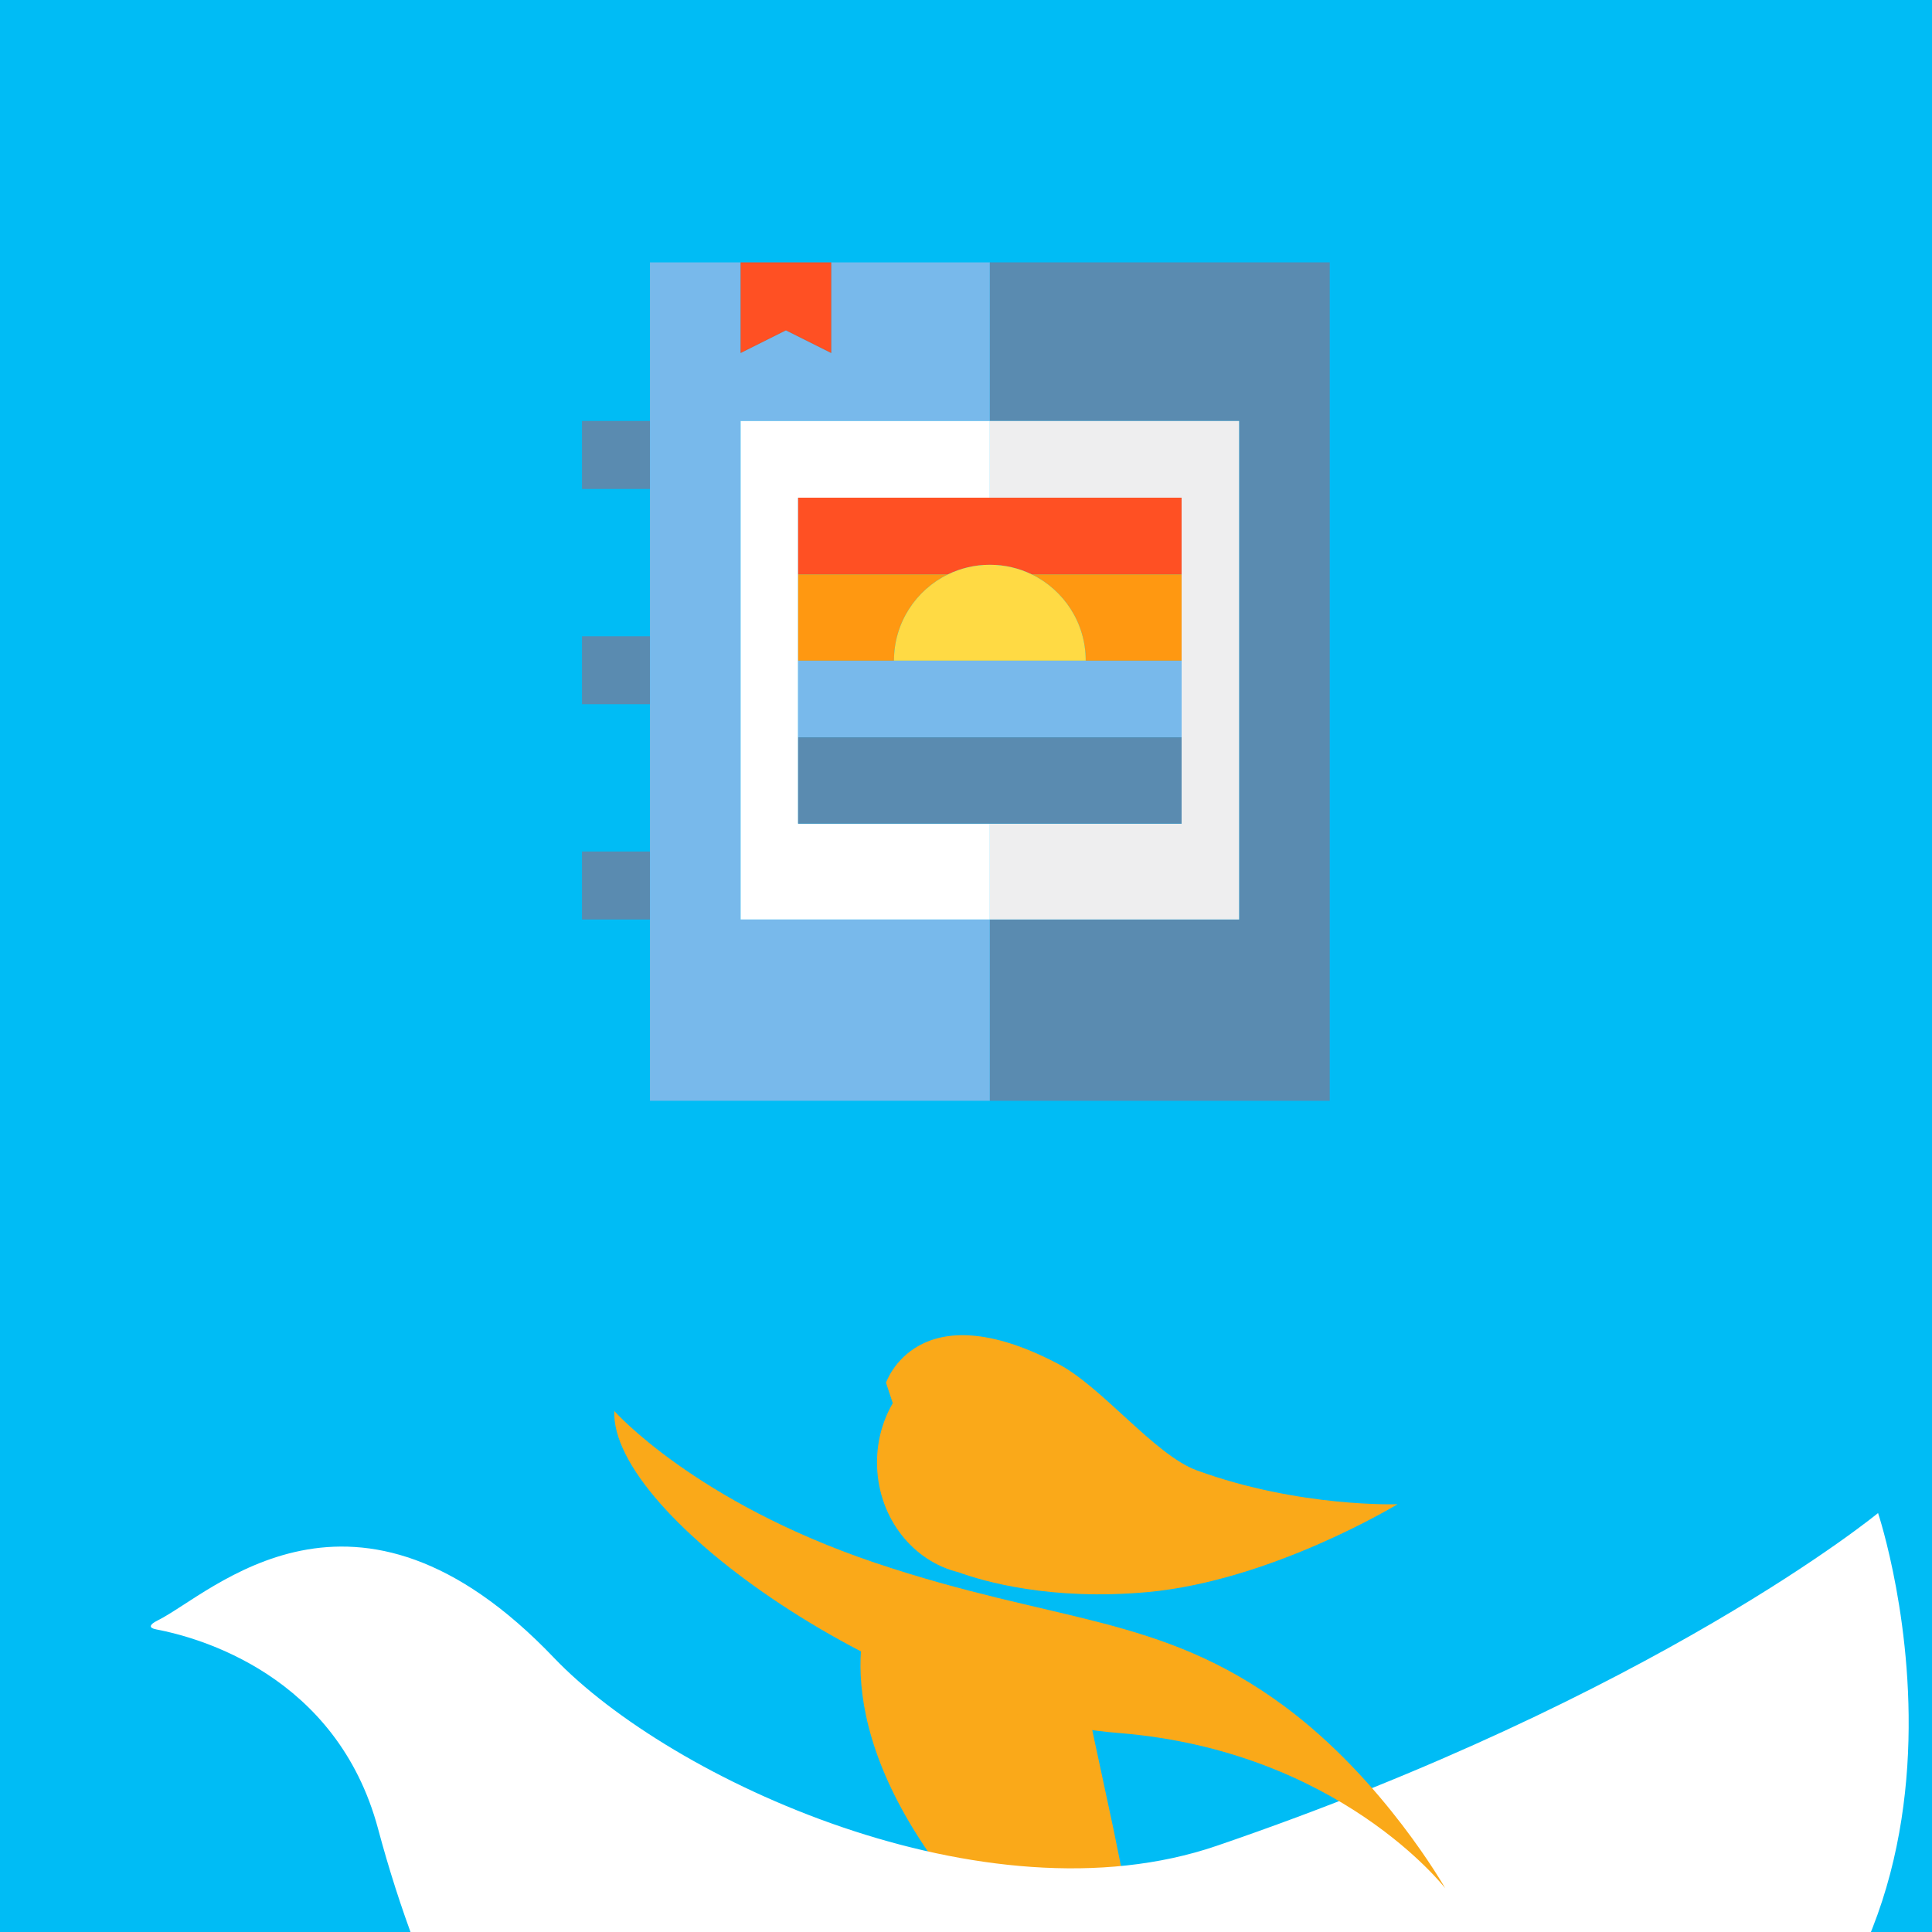
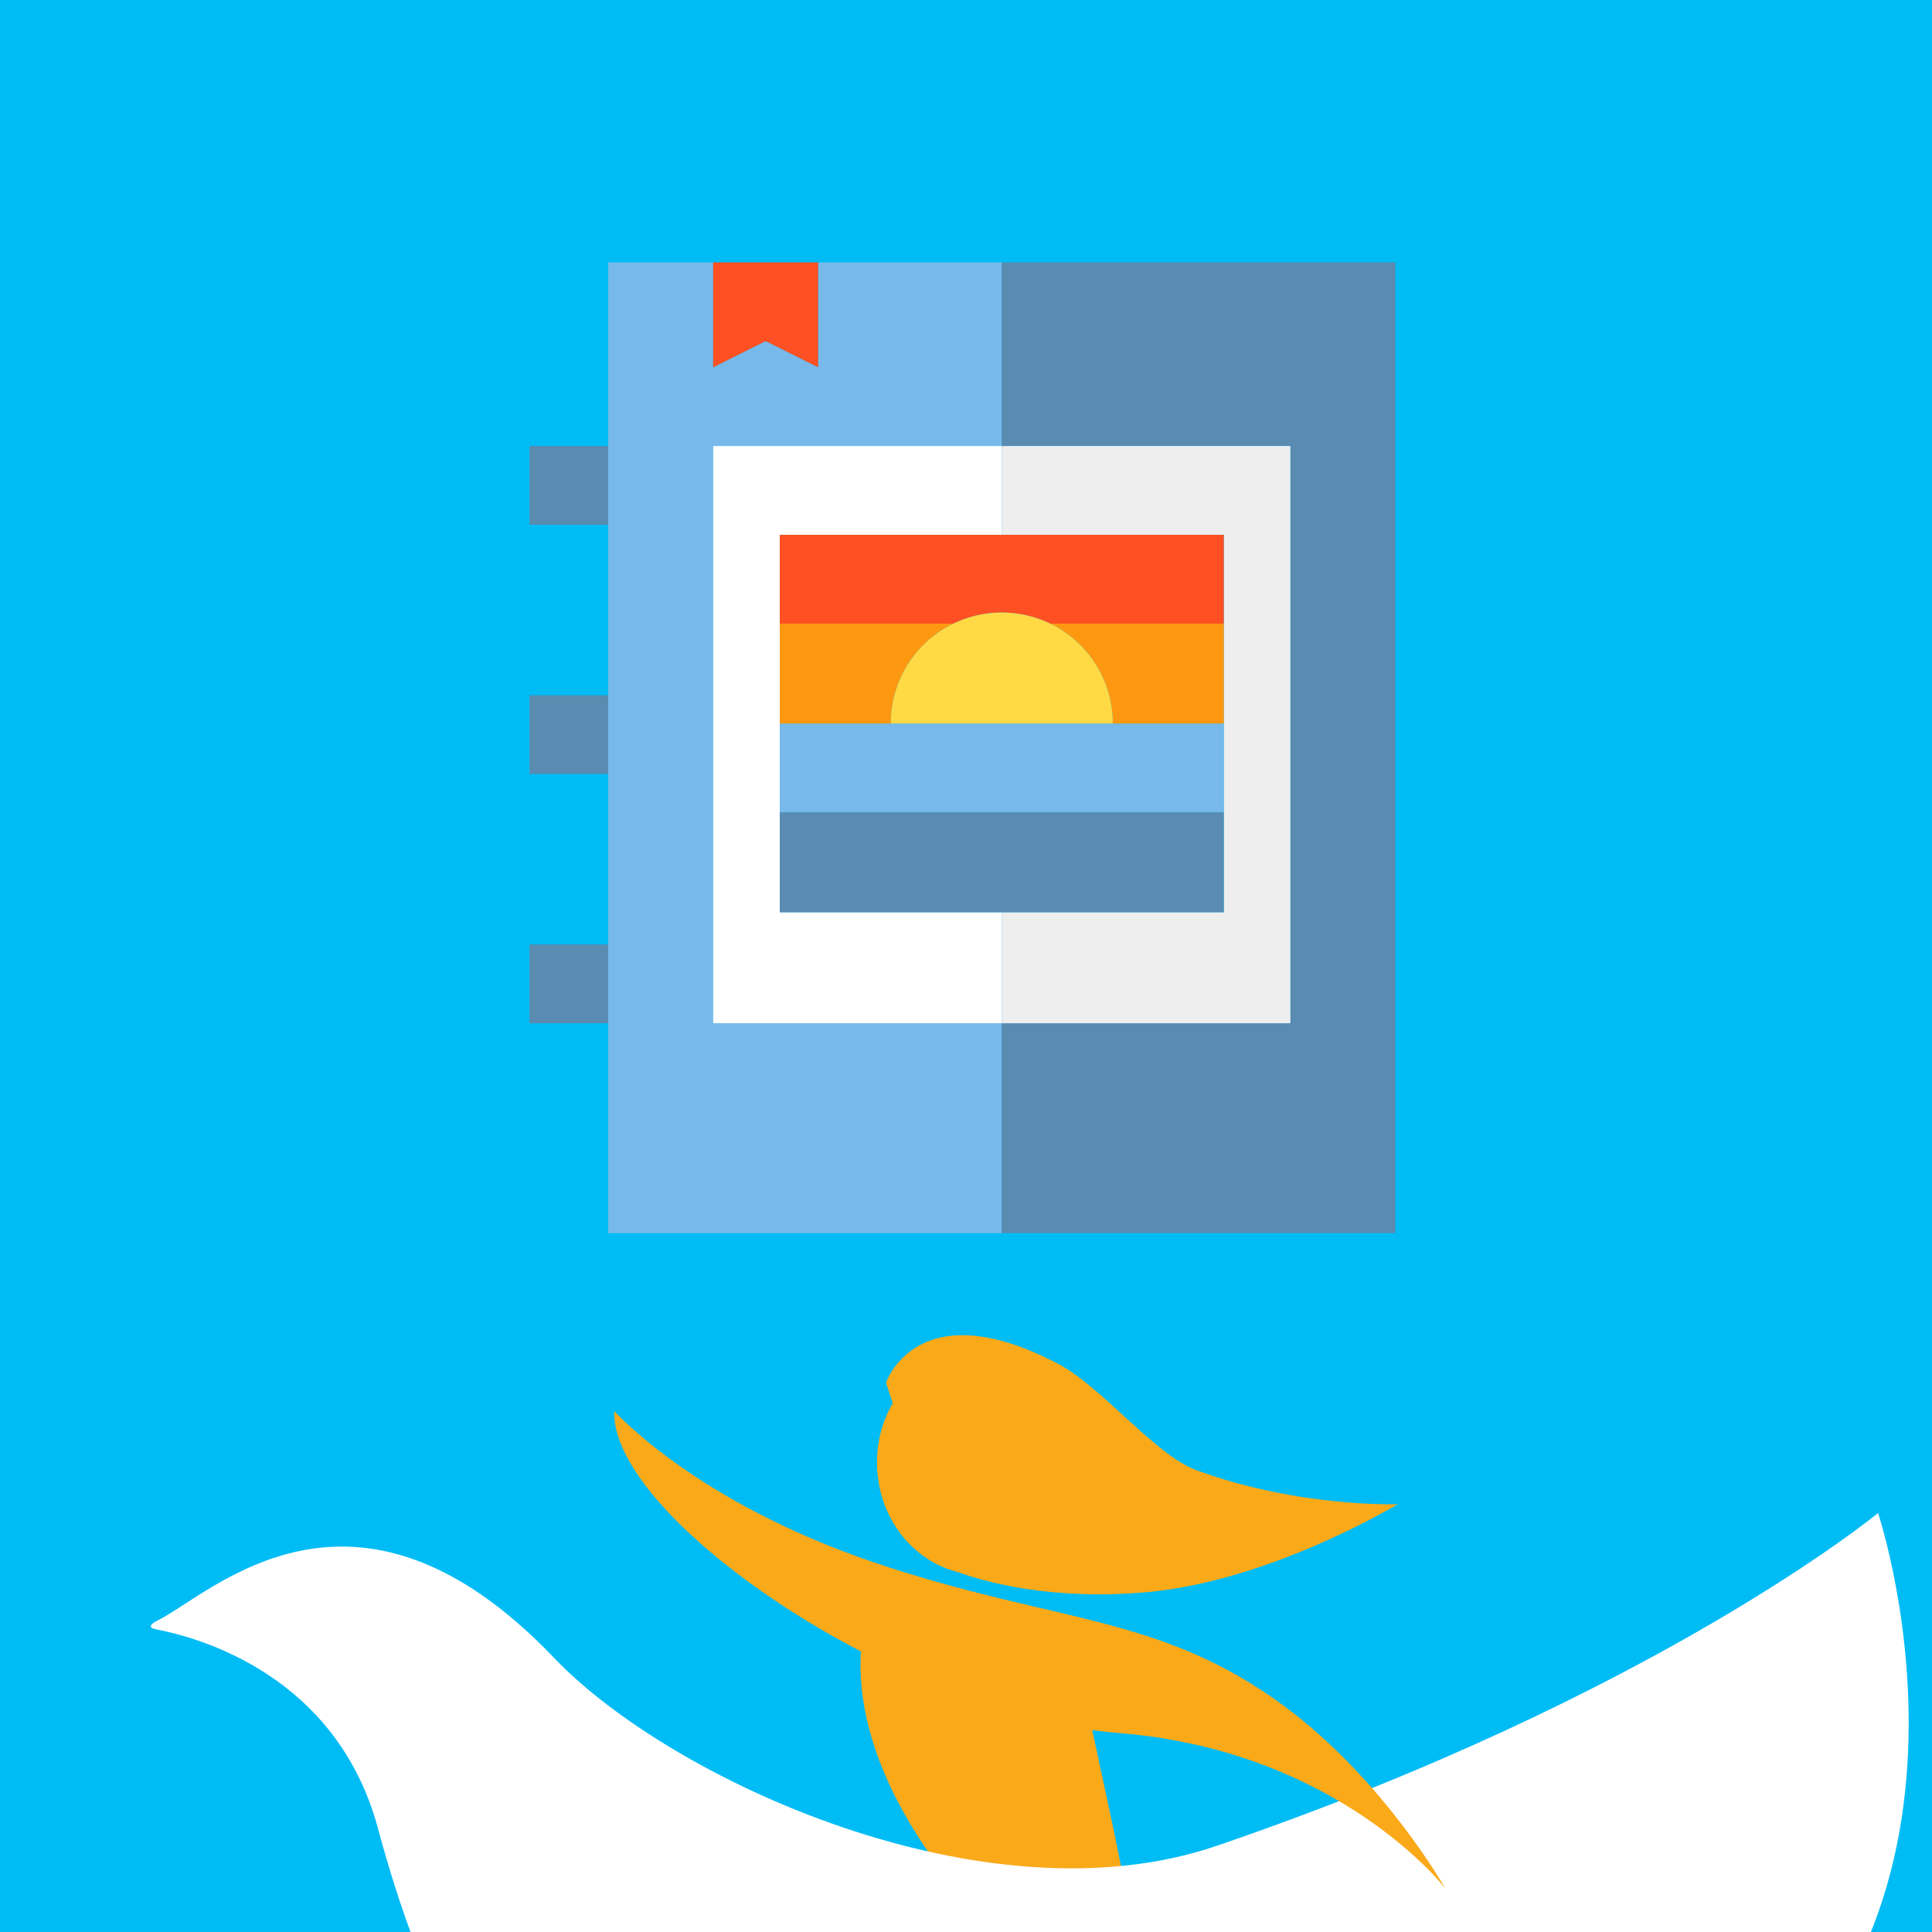
<svg xmlns="http://www.w3.org/2000/svg" viewBox="-500 -500 1620 1620" text-rendering="geometricPrecision" shape-rendering="geometricPrecision">
  <defs>
    <path d="M0.6,0.626L273.425,0.626L273.425,136.43L0.6,136.43L0.6,0.626" />
  </defs>
  <rect x="-500" y="-500" width="1620" height="1620" fill="#00BCF5" />
-   <g id="XMLID_2123_" transform="translate(-50, -280) scale(1.9)">
+   <g id="XMLID_2123_" transform="translate(-100, -280) scale(2.2)">
    <rect id="XMLID_2124_" x="20" y="260" style="fill:#5A8BB0;" width="30" height="30" />
    <rect id="XMLID_2125_" x="20" y="165" style="fill:#5A8BB0;" width="30" height="30" />
    <rect id="XMLID_2126_" x="20" y="70" style="fill:#5A8BB0;" width="30" height="30" />
    <polygon id="XMLID_2127_" style="fill:#78B9EB;" points="90,290 90,70 200,70 200,0 130,0 130,40 110,30 90,40 90,0 50,0 50,70    50,100 50,165 50,195 50,260 50,290 50,370 200,370 200,290  " />
    <polygon id="XMLID_2128_" style="fill:#5A8BB0;" points="200,0 200,70 310,70 310,290 200,290 200,370 350,370 350,0  " />
    <polygon id="XMLID_2129_" style="fill:#FFFFFF;" points="90,290 200,290 200,247.691 115.385,247.691 115.385,209.615    115.385,175.769 115.385,137.691 115.385,103.846 200,103.846 200,70 90,70  " />
    <polygon id="XMLID_2130_" style="fill:#EEEEEF;" points="284.615,103.846 284.615,137.691 284.615,175.769 284.615,209.615    284.615,247.691 200,247.691 200,290 310,290 310,70 200,70 200,103.846  " />
    <polygon id="XMLID_2131_" style="fill:#78B9EB;" points="284.615,209.615 284.615,175.769 242.309,175.769 157.692,175.769    115.385,175.769 115.385,209.615  " />
    <polygon id="XMLID_2132_" style="fill:#5A8BB0;" points="284.615,247.691 284.615,209.615 115.385,209.615 115.385,247.691    200,247.691  " />
    <path id="XMLID_2133_" style="fill:#FF5023;" d="M200,133.461c6.618,0,12.88,1.521,18.458,4.23h66.157v-33.846H200h-84.615v33.846   h66.157C187.121,134.982,193.382,133.461,200,133.461z" />
    <path id="XMLID_2134_" style="fill:#FF9811;" d="M181.542,137.691h-66.157v38.077h42.308   C157.692,159.019,167.425,144.547,181.542,137.691z" />
    <path id="XMLID_2135_" style="fill:#FF9811;" d="M218.458,137.691c14.118,6.855,23.851,21.327,23.851,38.077h42.307v-38.077   H218.458z" />
    <path id="XMLID_2136_" style="fill:#FFDA44;" d="M218.458,137.691c-5.578-2.709-11.84-4.23-18.458-4.23s-12.879,1.521-18.458,4.23   c-14.117,6.855-23.85,21.327-23.85,38.077h84.616C242.309,159.019,232.576,144.547,218.458,137.691z" />
    <polygon id="XMLID_2137_" style="fill:#FF5023;" points="110,30 130,40 130,0 90,0 90,40  " />
  </g>
  <g transform="translate(-320, 0) scale(1.6)" opacity="1">
    <path fill="#faa919" transform="translate(-33.4672, 386.6088)" d="M379.145,137.173C379.145,137.173,349.419,190.234,410.482,275.813C471.536,361.397,517.077,321.576,517.077,321.576L504.526,259.559L484.333,165.379L379.145,137.173" />
    <path fill="#ffffff" transform="translate(-33.4672, 386.6088)" d="M558.566,268.239C437.449,309.637,272.375,233.65,211.33,169.73C106.533,59.947,31.692,136.253,3.577,150.115C-0.933,152.361,-1.176,154.062,2.836,154.8C24.729,158.945,97.474,178.549,119.112,259.348C210.324,600.021,496.377,629.149,646.871,594.456C720.948,577.373,738.839,545.862,688.671,561.144C646.097,574.103,613.388,562.526,612.963,541.243C612.266,507.144,661.832,500.968,786.465,436.514C985.612,333.551,905.195,93.831,905.195,93.831C905.195,93.831,789.278,189.345,558.566,268.239z" />
    <g transform="translate(346.5087, 386.6088)">
      <path fill="#faa919" d="M273.425,89.198C273.425,89.198,222.064,91.111,168.197,71.47C146.193,63.424,118.68,27.808,95.563,15.673C21.634,-23.208,5.32,25.541,5.32,25.541L8.867,36.251C3.255,45.892,0.189,57.395,0.645,69.649C1.636,96.926,19.7,119.121,43.273,124.855C56.419,129.641,91.537,139.859,142.226,135.274C207.35,129.368,273.425,89.198,273.425,89.198" />
    </g>
    <path fill="#faa919" transform="translate(-33.4672, 386.6088)" d="M242.897,40.345C242.897,40.345,284.984,87.968,379.461,119.859C473.946,151.741,528.702,146.607,594.209,195.184C646.335,233.817,678.373,290.483,678.373,290.483C678.373,290.483,622.736,218.279,507.049,209.087C391.353,199.881,240.742,95.854,242.897,40.345" />
  </g>
</svg>
